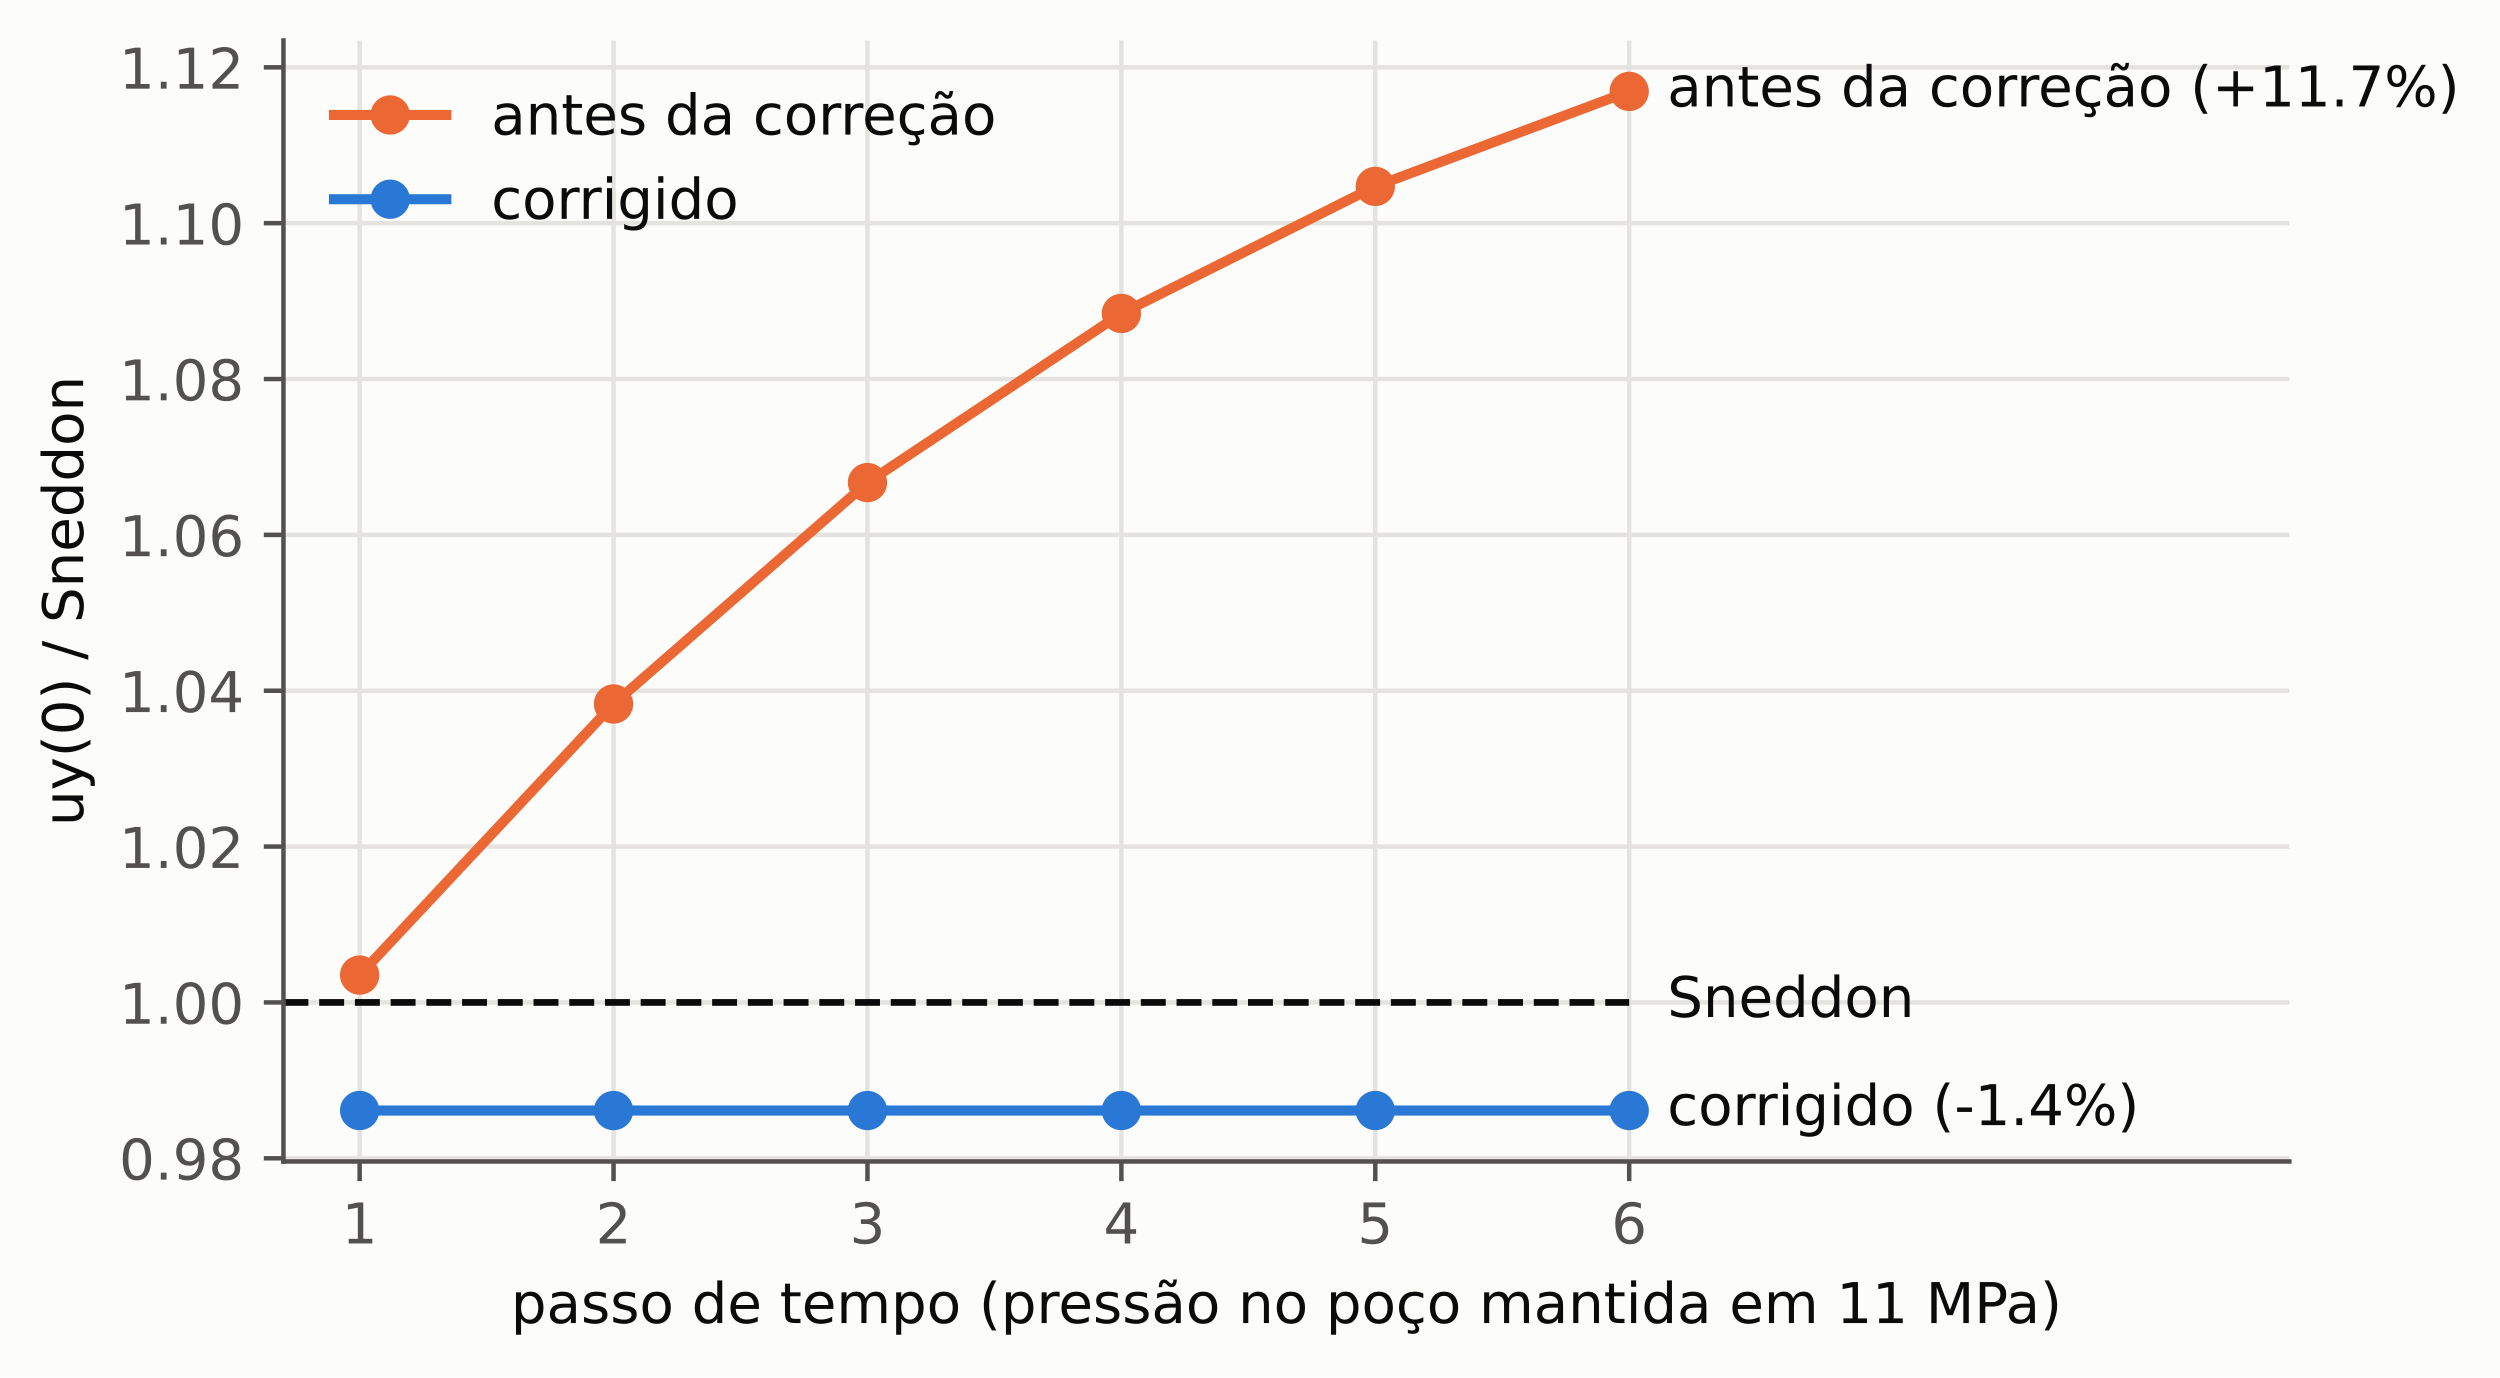
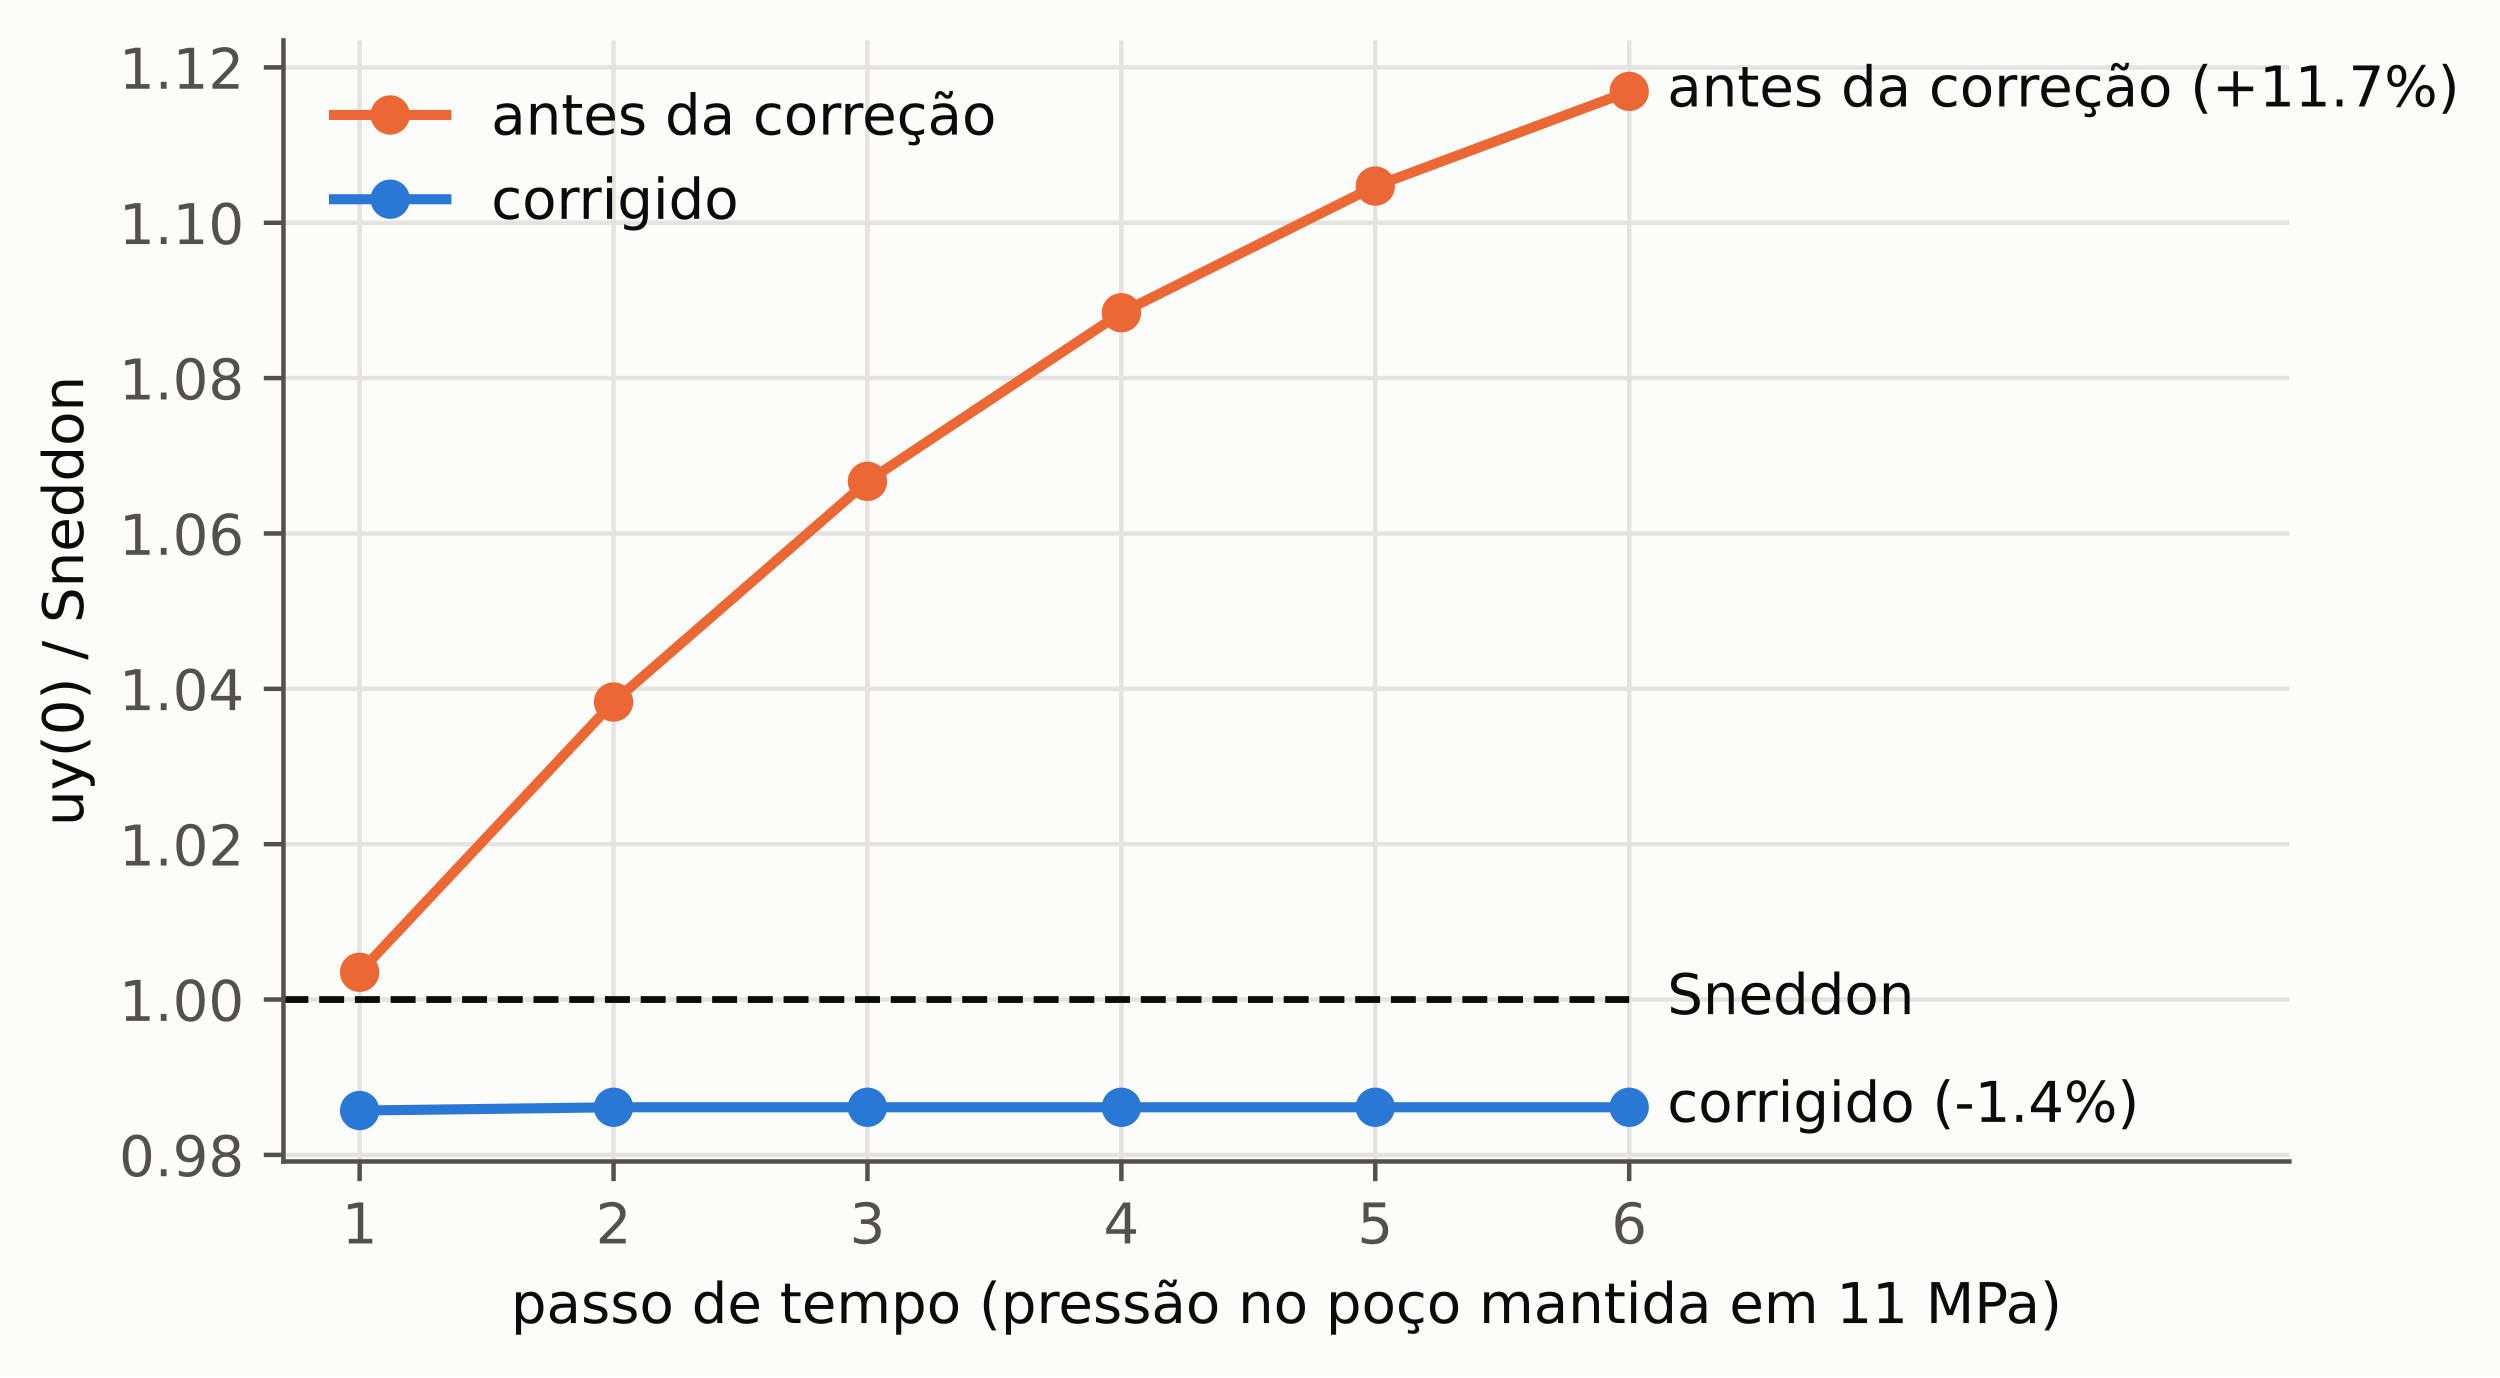
<svg xmlns="http://www.w3.org/2000/svg" xmlns:xlink="http://www.w3.org/1999/xlink" width="445.086pt" height="245.155pt" viewBox="0 0 445.086 245.155" version="1.1">
  <defs>
    <style type="text/css">*{stroke-linejoin: round; stroke-linecap: butt}</style>
  </defs>
  <g id="figure_1">
    <g id="patch_1">
      <path d="M 0 245.155  L 445.086 245.155  L 445.086 0  L 0 0  z " style="fill: #fcfcfb" />
    </g>
    <g id="axes_1">
      <g id="patch_2">
        <path d="M 50.466 206.784  L 407.586 206.784  L 407.586 7.2  L 50.466 7.2  z " style="fill: #fcfcfb" />
      </g>
      <g id="matplotlib.axis_1">
        <g id="xtick_1">
          <g id="line2d_1">
            <path d="M 64.028 206.784  L 64.028 7.2  " clip-path="url(#p469a44ddcf)" style="fill: none; stroke: #e4e3df; stroke-width: 0.8; stroke-linecap: square" />
          </g>
          <g id="line2d_2">
            <defs>
              <path id="m7b13883ce9" d="M 0 0  L 0 3.5  " style="stroke: #52514e; stroke-width: 0.8" />
            </defs>
            <g>
              <use xlink:href="#m7b13883ce9" x="64.028" y="206.784" style="fill: #52514e; stroke: #52514e; stroke-width: 0.8" />
            </g>
          </g>
          <g id="text_1">
            <text style="font-size: 10px; font-family: 'DejaVu Sans', 'Bitstream Vera Sans', 'Computer Modern Sans Serif', 'Lucida Grande', 'Verdana', 'Geneva', 'Lucid', 'Arial', 'Helvetica', 'Avant Garde', sans-serif; text-anchor: middle; fill: #52514e" x="64.028" y="221.382" transform="rotate(-0 64.02792 221.3817)">1</text>
          </g>
        </g>
        <g id="xtick_2">
          <g id="line2d_3">
            <path d="M 109.233 206.784  L 109.233 7.2  " clip-path="url(#p469a44ddcf)" style="fill: none; stroke: #e4e3df; stroke-width: 0.8; stroke-linecap: square" />
          </g>
          <g id="line2d_4">
            <g>
              <use xlink:href="#m7b13883ce9" x="109.233" y="206.784" style="fill: #52514e; stroke: #52514e; stroke-width: 0.8" />
            </g>
          </g>
          <g id="text_2">
            <text style="font-size: 10px; font-family: 'DejaVu Sans', 'Bitstream Vera Sans', 'Computer Modern Sans Serif', 'Lucida Grande', 'Verdana', 'Geneva', 'Lucid', 'Arial', 'Helvetica', 'Avant Garde', sans-serif; text-anchor: middle; fill: #52514e" x="109.233" y="221.382" transform="rotate(-0 109.233 221.3817)">2</text>
          </g>
        </g>
        <g id="xtick_3">
          <g id="line2d_5">
            <path d="M 154.438 206.784  L 154.438 7.2  " clip-path="url(#p469a44ddcf)" style="fill: none; stroke: #e4e3df; stroke-width: 0.8; stroke-linecap: square" />
          </g>
          <g id="line2d_6">
            <g>
              <use xlink:href="#m7b13883ce9" x="154.438" y="206.784" style="fill: #52514e; stroke: #52514e; stroke-width: 0.8" />
            </g>
          </g>
          <g id="text_3">
            <text style="font-size: 10px; font-family: 'DejaVu Sans', 'Bitstream Vera Sans', 'Computer Modern Sans Serif', 'Lucida Grande', 'Verdana', 'Geneva', 'Lucid', 'Arial', 'Helvetica', 'Avant Garde', sans-serif; text-anchor: middle; fill: #52514e" x="154.438" y="221.382" transform="rotate(-0 154.4381 221.3817)">3</text>
          </g>
        </g>
        <g id="xtick_4">
          <g id="line2d_7">
            <path d="M 199.643 206.784  L 199.643 7.2  " clip-path="url(#p469a44ddcf)" style="fill: none; stroke: #e4e3df; stroke-width: 0.8; stroke-linecap: square" />
          </g>
          <g id="line2d_8">
            <g>
              <use xlink:href="#m7b13883ce9" x="199.643" y="206.784" style="fill: #52514e; stroke: #52514e; stroke-width: 0.8" />
            </g>
          </g>
          <g id="text_4">
            <text style="font-size: 10px; font-family: 'DejaVu Sans', 'Bitstream Vera Sans', 'Computer Modern Sans Serif', 'Lucida Grande', 'Verdana', 'Geneva', 'Lucid', 'Arial', 'Helvetica', 'Avant Garde', sans-serif; text-anchor: middle; fill: #52514e" x="199.643" y="221.382" transform="rotate(-0 199.6431 221.3817)">4</text>
          </g>
        </g>
        <g id="xtick_5">
          <g id="line2d_9">
            <path d="M 244.848 206.784  L 244.848 7.2  " clip-path="url(#p469a44ddcf)" style="fill: none; stroke: #e4e3df; stroke-width: 0.8; stroke-linecap: square" />
          </g>
          <g id="line2d_10">
            <g>
              <use xlink:href="#m7b13883ce9" x="244.848" y="206.784" style="fill: #52514e; stroke: #52514e; stroke-width: 0.8" />
            </g>
          </g>
          <g id="text_5">
            <text style="font-size: 10px; font-family: 'DejaVu Sans', 'Bitstream Vera Sans', 'Computer Modern Sans Serif', 'Lucida Grande', 'Verdana', 'Geneva', 'Lucid', 'Arial', 'Helvetica', 'Avant Garde', sans-serif; text-anchor: middle; fill: #52514e" x="244.848" y="221.382" transform="rotate(-0 244.8482 221.3817)">5</text>
          </g>
        </g>
        <g id="xtick_6">
          <g id="line2d_11">
            <path d="M 290.053 206.784  L 290.053 7.2  " clip-path="url(#p469a44ddcf)" style="fill: none; stroke: #e4e3df; stroke-width: 0.8; stroke-linecap: square" />
          </g>
          <g id="line2d_12">
            <g>
              <use xlink:href="#m7b13883ce9" x="290.053" y="206.784" style="fill: #52514e; stroke: #52514e; stroke-width: 0.8" />
            </g>
          </g>
          <g id="text_6">
            <text style="font-size: 10px; font-family: 'DejaVu Sans', 'Bitstream Vera Sans', 'Computer Modern Sans Serif', 'Lucida Grande', 'Verdana', 'Geneva', 'Lucid', 'Arial', 'Helvetica', 'Avant Garde', sans-serif; text-anchor: middle; fill: #52514e" x="290.053" y="221.382" transform="rotate(-0 290.0532 221.3817)">6</text>
          </g>
        </g>
        <g id="text_7">
          <text style="font-size: 10px; font-family: 'DejaVu Sans', 'Bitstream Vera Sans', 'Computer Modern Sans Serif', 'Lucida Grande', 'Verdana', 'Geneva', 'Lucid', 'Arial', 'Helvetica', 'Avant Garde', sans-serif; text-anchor: middle; fill: #0b0b0b" x="229.026" y="235.553" transform="rotate(-0 229.0264 235.5528)">passo de tempo (pressão no poço mantida em 11 MPa)</text>
        </g>
      </g>
      <g id="matplotlib.axis_2">
        <g id="ytick_1">
          <g id="line2d_13">
-             <path d="M 50.466 206.215  L 407.586 206.215  " clip-path="url(#p469a44ddcf)" style="fill: none; stroke: #e4e3df; stroke-width: 0.8; stroke-linecap: square" />
+             <path d="M 50.466 205.61  L 407.586 205.61  " clip-path="url(#p469a44ddcf)" style="fill: none; stroke: #e4e3df; stroke-width: 0.8; stroke-linecap: square" />
          </g>
          <g id="line2d_14">
            <defs>
              <path id="m38471c062f" d="M 0 0  L -3.5 0  " style="stroke: #52514e; stroke-width: 0.8" />
            </defs>
            <g>
-               <use xlink:href="#m38471c062f" x="50.466" y="206.215" style="fill: #52514e; stroke: #52514e; stroke-width: 0.8" />
+               <use xlink:href="#m38471c062f" x="50.466" y="205.61" style="fill: #52514e; stroke: #52514e; stroke-width: 0.8" />
            </g>
          </g>
          <g id="text_8">
-             <text style="font-size: 10px; font-family: 'DejaVu Sans', 'Bitstream Vera Sans', 'Computer Modern Sans Serif', 'Lucida Grande', 'Verdana', 'Geneva', 'Lucid', 'Arial', 'Helvetica', 'Avant Garde', sans-serif; text-anchor: end; fill: #52514e" x="43.466" y="210.013" transform="rotate(-0 43.46641 210.0134)">0.98</text>
+             <text style="font-size: 10px; font-family: 'DejaVu Sans', 'Bitstream Vera Sans', 'Computer Modern Sans Serif', 'Lucida Grande', 'Verdana', 'Geneva', 'Lucid', 'Arial', 'Helvetica', 'Avant Garde', sans-serif; text-anchor: end; fill: #52514e" x="43.466" y="209.408" transform="rotate(-0 43.46641 209.4083)">0.98</text>
          </g>
        </g>
        <g id="ytick_2">
          <g id="line2d_15">
-             <path d="M 50.466 178.468  L 407.586 178.468  " clip-path="url(#p469a44ddcf)" style="fill: none; stroke: #e4e3df; stroke-width: 0.8; stroke-linecap: square" />
+             <path d="M 50.466 177.951  L 407.586 177.951  " clip-path="url(#p469a44ddcf)" style="fill: none; stroke: #e4e3df; stroke-width: 0.8; stroke-linecap: square" />
          </g>
          <g id="line2d_16">
            <g>
-               <use xlink:href="#m38471c062f" x="50.466" y="178.468" style="fill: #52514e; stroke: #52514e; stroke-width: 0.8" />
+               <use xlink:href="#m38471c062f" x="50.466" y="177.951" style="fill: #52514e; stroke: #52514e; stroke-width: 0.8" />
            </g>
          </g>
          <g id="text_9">
-             <text style="font-size: 10px; font-family: 'DejaVu Sans', 'Bitstream Vera Sans', 'Computer Modern Sans Serif', 'Lucida Grande', 'Verdana', 'Geneva', 'Lucid', 'Arial', 'Helvetica', 'Avant Garde', sans-serif; text-anchor: end; fill: #52514e" x="43.466" y="182.266" transform="rotate(-0 43.46641 182.2664)">1.00</text>
+             <text style="font-size: 10px; font-family: 'DejaVu Sans', 'Bitstream Vera Sans', 'Computer Modern Sans Serif', 'Lucida Grande', 'Verdana', 'Geneva', 'Lucid', 'Arial', 'Helvetica', 'Avant Garde', sans-serif; text-anchor: end; fill: #52514e" x="43.466" y="181.75" transform="rotate(-0 43.46641 181.7498)">1.00</text>
          </g>
        </g>
        <g id="ytick_3">
          <g id="line2d_17">
-             <path d="M 50.466 150.721  L 407.586 150.721  " clip-path="url(#p469a44ddcf)" style="fill: none; stroke: #e4e3df; stroke-width: 0.8; stroke-linecap: square" />
+             <path d="M 50.466 150.292  L 407.586 150.292  " clip-path="url(#p469a44ddcf)" style="fill: none; stroke: #e4e3df; stroke-width: 0.8; stroke-linecap: square" />
          </g>
          <g id="line2d_18">
            <g>
-               <use xlink:href="#m38471c062f" x="50.466" y="150.721" style="fill: #52514e; stroke: #52514e; stroke-width: 0.8" />
+               <use xlink:href="#m38471c062f" x="50.466" y="150.292" style="fill: #52514e; stroke: #52514e; stroke-width: 0.8" />
            </g>
          </g>
          <g id="text_10">
-             <text style="font-size: 10px; font-family: 'DejaVu Sans', 'Bitstream Vera Sans', 'Computer Modern Sans Serif', 'Lucida Grande', 'Verdana', 'Geneva', 'Lucid', 'Arial', 'Helvetica', 'Avant Garde', sans-serif; text-anchor: end; fill: #52514e" x="43.466" y="154.519" transform="rotate(-0 43.46641 154.5195)">1.02</text>
+             <text style="font-size: 10px; font-family: 'DejaVu Sans', 'Bitstream Vera Sans', 'Computer Modern Sans Serif', 'Lucida Grande', 'Verdana', 'Geneva', 'Lucid', 'Arial', 'Helvetica', 'Avant Garde', sans-serif; text-anchor: end; fill: #52514e" x="43.466" y="154.091" transform="rotate(-0 43.46641 154.0912)">1.02</text>
          </g>
        </g>
        <g id="ytick_4">
          <g id="line2d_19">
-             <path d="M 50.466 122.974  L 407.586 122.974  " clip-path="url(#p469a44ddcf)" style="fill: none; stroke: #e4e3df; stroke-width: 0.8; stroke-linecap: square" />
+             <path d="M 50.466 122.634  L 407.586 122.634  " clip-path="url(#p469a44ddcf)" style="fill: none; stroke: #e4e3df; stroke-width: 0.8; stroke-linecap: square" />
          </g>
          <g id="line2d_20">
            <g>
-               <use xlink:href="#m38471c062f" x="50.466" y="122.974" style="fill: #52514e; stroke: #52514e; stroke-width: 0.8" />
+               <use xlink:href="#m38471c062f" x="50.466" y="122.634" style="fill: #52514e; stroke: #52514e; stroke-width: 0.8" />
            </g>
          </g>
          <g id="text_11">
-             <text style="font-size: 10px; font-family: 'DejaVu Sans', 'Bitstream Vera Sans', 'Computer Modern Sans Serif', 'Lucida Grande', 'Verdana', 'Geneva', 'Lucid', 'Arial', 'Helvetica', 'Avant Garde', sans-serif; text-anchor: end; fill: #52514e" x="43.466" y="126.773" transform="rotate(-0 43.46641 126.7725)">1.04</text>
+             <text style="font-size: 10px; font-family: 'DejaVu Sans', 'Bitstream Vera Sans', 'Computer Modern Sans Serif', 'Lucida Grande', 'Verdana', 'Geneva', 'Lucid', 'Arial', 'Helvetica', 'Avant Garde', sans-serif; text-anchor: end; fill: #52514e" x="43.466" y="126.433" transform="rotate(-0 43.46641 126.4327)">1.04</text>
          </g>
        </g>
        <g id="ytick_5">
          <g id="line2d_21">
-             <path d="M 50.466 95.227  L 407.586 95.227  " clip-path="url(#p469a44ddcf)" style="fill: none; stroke: #e4e3df; stroke-width: 0.8; stroke-linecap: square" />
+             <path d="M 50.466 94.975  L 407.586 94.975  " clip-path="url(#p469a44ddcf)" style="fill: none; stroke: #e4e3df; stroke-width: 0.8; stroke-linecap: square" />
          </g>
          <g id="line2d_22">
            <g>
-               <use xlink:href="#m38471c062f" x="50.466" y="95.227" style="fill: #52514e; stroke: #52514e; stroke-width: 0.8" />
+               <use xlink:href="#m38471c062f" x="50.466" y="94.975" style="fill: #52514e; stroke: #52514e; stroke-width: 0.8" />
            </g>
          </g>
          <g id="text_12">
-             <text style="font-size: 10px; font-family: 'DejaVu Sans', 'Bitstream Vera Sans', 'Computer Modern Sans Serif', 'Lucida Grande', 'Verdana', 'Geneva', 'Lucid', 'Arial', 'Helvetica', 'Avant Garde', sans-serif; text-anchor: end; fill: #52514e" x="43.466" y="99.026" transform="rotate(-0 43.46641 99.02561)">1.06</text>
+             <text style="font-size: 10px; font-family: 'DejaVu Sans', 'Bitstream Vera Sans', 'Computer Modern Sans Serif', 'Lucida Grande', 'Verdana', 'Geneva', 'Lucid', 'Arial', 'Helvetica', 'Avant Garde', sans-serif; text-anchor: end; fill: #52514e" x="43.466" y="98.774" transform="rotate(-0 43.46641 98.77411)">1.06</text>
          </g>
        </g>
        <g id="ytick_6">
          <g id="line2d_23">
-             <path d="M 50.466 67.48  L 407.586 67.48  " clip-path="url(#p469a44ddcf)" style="fill: none; stroke: #e4e3df; stroke-width: 0.8; stroke-linecap: square" />
+             <path d="M 50.466 67.317  L 407.586 67.317  " clip-path="url(#p469a44ddcf)" style="fill: none; stroke: #e4e3df; stroke-width: 0.8; stroke-linecap: square" />
          </g>
          <g id="line2d_24">
            <g>
-               <use xlink:href="#m38471c062f" x="50.466" y="67.48" style="fill: #52514e; stroke: #52514e; stroke-width: 0.8" />
+               <use xlink:href="#m38471c062f" x="50.466" y="67.317" style="fill: #52514e; stroke: #52514e; stroke-width: 0.8" />
            </g>
          </g>
          <g id="text_13">
-             <text style="font-size: 10px; font-family: 'DejaVu Sans', 'Bitstream Vera Sans', 'Computer Modern Sans Serif', 'Lucida Grande', 'Verdana', 'Geneva', 'Lucid', 'Arial', 'Helvetica', 'Avant Garde', sans-serif; text-anchor: end; fill: #52514e" x="43.466" y="71.279" transform="rotate(-0 43.46641 71.27866)">1.08</text>
+             <text style="font-size: 10px; font-family: 'DejaVu Sans', 'Bitstream Vera Sans', 'Computer Modern Sans Serif', 'Lucida Grande', 'Verdana', 'Geneva', 'Lucid', 'Arial', 'Helvetica', 'Avant Garde', sans-serif; text-anchor: end; fill: #52514e" x="43.466" y="71.116" transform="rotate(-0 43.46641 71.11555)">1.08</text>
          </g>
        </g>
        <g id="ytick_7">
          <g id="line2d_25">
-             <path d="M 50.466 39.733  L 407.586 39.733  " clip-path="url(#p469a44ddcf)" style="fill: none; stroke: #e4e3df; stroke-width: 0.8; stroke-linecap: square" />
+             <path d="M 50.466 39.658  L 407.586 39.658  " clip-path="url(#p469a44ddcf)" style="fill: none; stroke: #e4e3df; stroke-width: 0.8; stroke-linecap: square" />
          </g>
          <g id="line2d_26">
            <g>
-               <use xlink:href="#m38471c062f" x="50.466" y="39.733" style="fill: #52514e; stroke: #52514e; stroke-width: 0.8" />
+               <use xlink:href="#m38471c062f" x="50.466" y="39.658" style="fill: #52514e; stroke: #52514e; stroke-width: 0.8" />
            </g>
          </g>
          <g id="text_14">
-             <text style="font-size: 10px; font-family: 'DejaVu Sans', 'Bitstream Vera Sans', 'Computer Modern Sans Serif', 'Lucida Grande', 'Verdana', 'Geneva', 'Lucid', 'Arial', 'Helvetica', 'Avant Garde', sans-serif; text-anchor: end; fill: #52514e" x="43.466" y="43.532" transform="rotate(-0 43.46641 43.53172)">1.10</text>
+             <text style="font-size: 10px; font-family: 'DejaVu Sans', 'Bitstream Vera Sans', 'Computer Modern Sans Serif', 'Lucida Grande', 'Verdana', 'Geneva', 'Lucid', 'Arial', 'Helvetica', 'Avant Garde', sans-serif; text-anchor: end; fill: #52514e" x="43.466" y="43.457" transform="rotate(-0 43.46641 43.45699)">1.10</text>
          </g>
        </g>
        <g id="ytick_8">
          <g id="line2d_27">
-             <path d="M 50.466 11.986  L 407.586 11.986  " clip-path="url(#p469a44ddcf)" style="fill: none; stroke: #e4e3df; stroke-width: 0.8; stroke-linecap: square" />
+             <path d="M 50.466 12  L 407.586 12  " clip-path="url(#p469a44ddcf)" style="fill: none; stroke: #e4e3df; stroke-width: 0.8; stroke-linecap: square" />
          </g>
          <g id="line2d_28">
            <g>
-               <use xlink:href="#m38471c062f" x="50.466" y="11.986" style="fill: #52514e; stroke: #52514e; stroke-width: 0.8" />
+               <use xlink:href="#m38471c062f" x="50.466" y="12" style="fill: #52514e; stroke: #52514e; stroke-width: 0.8" />
            </g>
          </g>
          <g id="text_15">
-             <text style="font-size: 10px; font-family: 'DejaVu Sans', 'Bitstream Vera Sans', 'Computer Modern Sans Serif', 'Lucida Grande', 'Verdana', 'Geneva', 'Lucid', 'Arial', 'Helvetica', 'Avant Garde', sans-serif; text-anchor: end; fill: #52514e" x="43.466" y="15.785" transform="rotate(-0 43.46641 15.78478)">1.12</text>
+             <text style="font-size: 10px; font-family: 'DejaVu Sans', 'Bitstream Vera Sans', 'Computer Modern Sans Serif', 'Lucida Grande', 'Verdana', 'Geneva', 'Lucid', 'Arial', 'Helvetica', 'Avant Garde', sans-serif; text-anchor: end; fill: #52514e" x="43.466" y="15.798" transform="rotate(-0 43.46641 15.79843)">1.12</text>
          </g>
        </g>
        <g id="text_16">
          <text style="font-size: 10px; font-family: 'DejaVu Sans', 'Bitstream Vera Sans', 'Computer Modern Sans Serif', 'Lucida Grande', 'Verdana', 'Geneva', 'Lucid', 'Arial', 'Helvetica', 'Avant Garde', sans-serif; text-anchor: middle; fill: #0b0b0b" x="14.798" y="106.992" transform="rotate(-90 14.79844 106.992)">uy(0) / Sneddon</text>
        </g>
      </g>
      <g id="line2d_29">
-         <path d="M 50.466 178.468  L 290.053 178.468  " clip-path="url(#p469a44ddcf)" style="fill: none; stroke-dasharray: 4.44,1.92; stroke-dashoffset: 0; stroke: #0b0b0b; stroke-width: 1.2" />
+         <path d="M 50.466 177.951  L 290.053 177.951  " clip-path="url(#p469a44ddcf)" style="fill: none; stroke-dasharray: 4.44,1.92; stroke-dashoffset: 0; stroke: #0b0b0b; stroke-width: 1.2" />
      </g>
      <g id="line2d_30">
-         <path d="M 64.028 173.6  L 109.233 125.33  L 154.438 85.916  L 199.643 55.804  L 244.848 33.184  L 290.053 16.272  " clip-path="url(#p469a44ddcf)" style="fill: none; stroke: #eb6834; stroke-width: 1.8; stroke-linecap: square" />
+         <path d="M 64.028 173.099  L 109.233 124.983  L 154.438 85.694  L 199.643 55.678  L 244.848 33.13  L 290.053 16.272  " clip-path="url(#p469a44ddcf)" style="fill: none; stroke: #eb6834; stroke-width: 1.8; stroke-linecap: square" />
        <defs>
          <path id="m0b02312881" d="M 0 3  C 0.796 3 1.559 2.684 2.121 2.121  C 2.684 1.559 3 0.796 3 0  C 3 -0.796 2.684 -1.559 2.121 -2.121  C 1.559 -2.684 0.796 -3 0 -3  C -0.796 -3 -1.559 -2.684 -2.121 -2.121  C -2.684 -1.559 -3 -0.796 -3 0  C -3 0.796 -2.684 1.559 -2.121 2.121  C -1.559 2.684 -0.796 3 0 3  z " style="stroke: #eb6834" />
        </defs>
        <g clip-path="url(#p469a44ddcf)">
-           <use xlink:href="#m0b02312881" x="64.028" y="173.6" style="fill: #eb6834; stroke: #eb6834" />
-           <use xlink:href="#m0b02312881" x="109.233" y="125.33" style="fill: #eb6834; stroke: #eb6834" />
-           <use xlink:href="#m0b02312881" x="154.438" y="85.916" style="fill: #eb6834; stroke: #eb6834" />
-           <use xlink:href="#m0b02312881" x="199.643" y="55.804" style="fill: #eb6834; stroke: #eb6834" />
-           <use xlink:href="#m0b02312881" x="244.848" y="33.184" style="fill: #eb6834; stroke: #eb6834" />
+           <use xlink:href="#m0b02312881" x="64.028" y="173.099" style="fill: #eb6834; stroke: #eb6834" />
+           <use xlink:href="#m0b02312881" x="109.233" y="124.983" style="fill: #eb6834; stroke: #eb6834" />
+           <use xlink:href="#m0b02312881" x="154.438" y="85.694" style="fill: #eb6834; stroke: #eb6834" />
+           <use xlink:href="#m0b02312881" x="199.643" y="55.678" style="fill: #eb6834; stroke: #eb6834" />
+           <use xlink:href="#m0b02312881" x="244.848" y="33.13" style="fill: #eb6834; stroke: #eb6834" />
          <use xlink:href="#m0b02312881" x="290.053" y="16.272" style="fill: #eb6834; stroke: #eb6834" />
        </g>
      </g>
      <g id="line2d_31">
-         <path d="M 64.028 197.712  L 109.233 197.712  L 154.438 197.712  L 199.643 197.712  L 244.848 197.712  L 290.053 197.712  " clip-path="url(#p469a44ddcf)" style="fill: none; stroke: #2a78d6; stroke-width: 1.8; stroke-linecap: square" />
+         <path d="M 64.028 197.712  L 109.233 197.134  L 154.438 197.134  L 199.643 197.134  L 244.848 197.134  L 290.053 197.134  " clip-path="url(#p469a44ddcf)" style="fill: none; stroke: #2a78d6; stroke-width: 1.8; stroke-linecap: square" />
        <defs>
          <path id="m1db6504f0b" d="M 0 3  C 0.796 3 1.559 2.684 2.121 2.121  C 2.684 1.559 3 0.796 3 0  C 3 -0.796 2.684 -1.559 2.121 -2.121  C 1.559 -2.684 0.796 -3 0 -3  C -0.796 -3 -1.559 -2.684 -2.121 -2.121  C -2.684 -1.559 -3 -0.796 -3 0  C -3 0.796 -2.684 1.559 -2.121 2.121  C -1.559 2.684 -0.796 3 0 3  z " style="stroke: #2a78d6" />
        </defs>
        <g clip-path="url(#p469a44ddcf)">
          <use xlink:href="#m1db6504f0b" x="64.028" y="197.712" style="fill: #2a78d6; stroke: #2a78d6" />
-           <use xlink:href="#m1db6504f0b" x="109.233" y="197.712" style="fill: #2a78d6; stroke: #2a78d6" />
-           <use xlink:href="#m1db6504f0b" x="154.438" y="197.712" style="fill: #2a78d6; stroke: #2a78d6" />
-           <use xlink:href="#m1db6504f0b" x="199.643" y="197.712" style="fill: #2a78d6; stroke: #2a78d6" />
-           <use xlink:href="#m1db6504f0b" x="244.848" y="197.712" style="fill: #2a78d6; stroke: #2a78d6" />
-           <use xlink:href="#m1db6504f0b" x="290.053" y="197.712" style="fill: #2a78d6; stroke: #2a78d6" />
+           <use xlink:href="#m1db6504f0b" x="109.233" y="197.134" style="fill: #2a78d6; stroke: #2a78d6" />
+           <use xlink:href="#m1db6504f0b" x="154.438" y="197.134" style="fill: #2a78d6; stroke: #2a78d6" />
+           <use xlink:href="#m1db6504f0b" x="199.643" y="197.134" style="fill: #2a78d6; stroke: #2a78d6" />
+           <use xlink:href="#m1db6504f0b" x="244.848" y="197.134" style="fill: #2a78d6; stroke: #2a78d6" />
+           <use xlink:href="#m1db6504f0b" x="290.053" y="197.134" style="fill: #2a78d6; stroke: #2a78d6" />
        </g>
      </g>
      <g id="patch_3">
        <path d="M 50.466 206.784  L 50.466 7.2  " style="fill: none; stroke: #52514e; stroke-width: 0.8; stroke-linejoin: miter; stroke-linecap: square" />
      </g>
      <g id="patch_4">
        <path d="M 50.466 206.784  L 407.586 206.784  " style="fill: none; stroke: #52514e; stroke-width: 0.8; stroke-linejoin: miter; stroke-linecap: square" />
      </g>
      <g id="text_17">
-         <text style="font-size: 10px; font-family: 'DejaVu Sans', 'Bitstream Vera Sans', 'Computer Modern Sans Serif', 'Lucida Grande', 'Verdana', 'Geneva', 'Lucid', 'Arial', 'Helvetica', 'Avant Garde', sans-serif; text-anchor: start; fill: #0b0b0b" x="296.834" y="181.066" transform="rotate(-0 296.834 181.0657)">Sneddon</text>
+         <text style="font-size: 10px; font-family: 'DejaVu Sans', 'Bitstream Vera Sans', 'Computer Modern Sans Serif', 'Lucida Grande', 'Verdana', 'Geneva', 'Lucid', 'Arial', 'Helvetica', 'Avant Garde', sans-serif; text-anchor: start; fill: #0b0b0b" x="296.834" y="180.549" transform="rotate(-0 296.834 180.549)">Sneddon</text>
      </g>
      <g id="text_18">
        <text style="font-size: 10px; font-family: 'DejaVu Sans', 'Bitstream Vera Sans', 'Computer Modern Sans Serif', 'Lucida Grande', 'Verdana', 'Geneva', 'Lucid', 'Arial', 'Helvetica', 'Avant Garde', sans-serif; text-anchor: start; fill: #0b0b0b" x="296.834" y="18.955" transform="rotate(-0 296.834 18.9552)">antes da correção (+11.7%)</text>
      </g>
      <g id="text_19">
-         <text style="font-size: 10px; font-family: 'DejaVu Sans', 'Bitstream Vera Sans', 'Computer Modern Sans Serif', 'Lucida Grande', 'Verdana', 'Geneva', 'Lucid', 'Arial', 'Helvetica', 'Avant Garde', sans-serif; text-anchor: start; fill: #0b0b0b" x="296.834" y="200.31" transform="rotate(-0 296.834 200.3098)">corrigido (-1.4%)</text>
+         <text style="font-size: 10px; font-family: 'DejaVu Sans', 'Bitstream Vera Sans', 'Computer Modern Sans Serif', 'Lucida Grande', 'Verdana', 'Geneva', 'Lucid', 'Arial', 'Helvetica', 'Avant Garde', sans-serif; text-anchor: start; fill: #0b0b0b" x="296.834" y="199.732" transform="rotate(-0 296.834 199.7319)">corrigido (-1.4%)</text>
      </g>
      <g id="legend_1">
        <g id="line2d_32">
          <path d="M 59.466 20.469  L 69.466 20.469  L 79.466 20.469  " style="fill: none; stroke: #eb6834; stroke-width: 1.8; stroke-linecap: square" />
          <g>
            <use xlink:href="#m0b02312881" x="69.466" y="20.469" style="fill: #eb6834; stroke: #eb6834" />
          </g>
        </g>
        <g id="text_20">
          <text style="font-size: 10px; font-family: 'DejaVu Sans', 'Bitstream Vera Sans', 'Computer Modern Sans Serif', 'Lucida Grande', 'Verdana', 'Geneva', 'Lucid', 'Arial', 'Helvetica', 'Avant Garde', sans-serif; text-anchor: start; fill: #0b0b0b" x="87.466" y="23.969" transform="rotate(-0 87.46641 23.96875)">antes da correção</text>
        </g>
        <g id="line2d_33">
          <path d="M 59.466 35.47  L 69.466 35.47  L 79.466 35.47  " style="fill: none; stroke: #2a78d6; stroke-width: 1.8; stroke-linecap: square" />
          <g>
            <use xlink:href="#m1db6504f0b" x="69.466" y="35.47" style="fill: #2a78d6; stroke: #2a78d6" />
          </g>
        </g>
        <g id="text_21">
          <text style="font-size: 10px; font-family: 'DejaVu Sans', 'Bitstream Vera Sans', 'Computer Modern Sans Serif', 'Lucida Grande', 'Verdana', 'Geneva', 'Lucid', 'Arial', 'Helvetica', 'Avant Garde', sans-serif; text-anchor: start; fill: #0b0b0b" x="87.466" y="38.97" transform="rotate(-0 87.46641 38.96953)">corrigido</text>
        </g>
      </g>
    </g>
  </g>
  <defs>
    <clipPath id="p469a44ddcf">
      <rect x="50.466" y="7.2" width="357.12" height="199.584" />
    </clipPath>
  </defs>
</svg>
